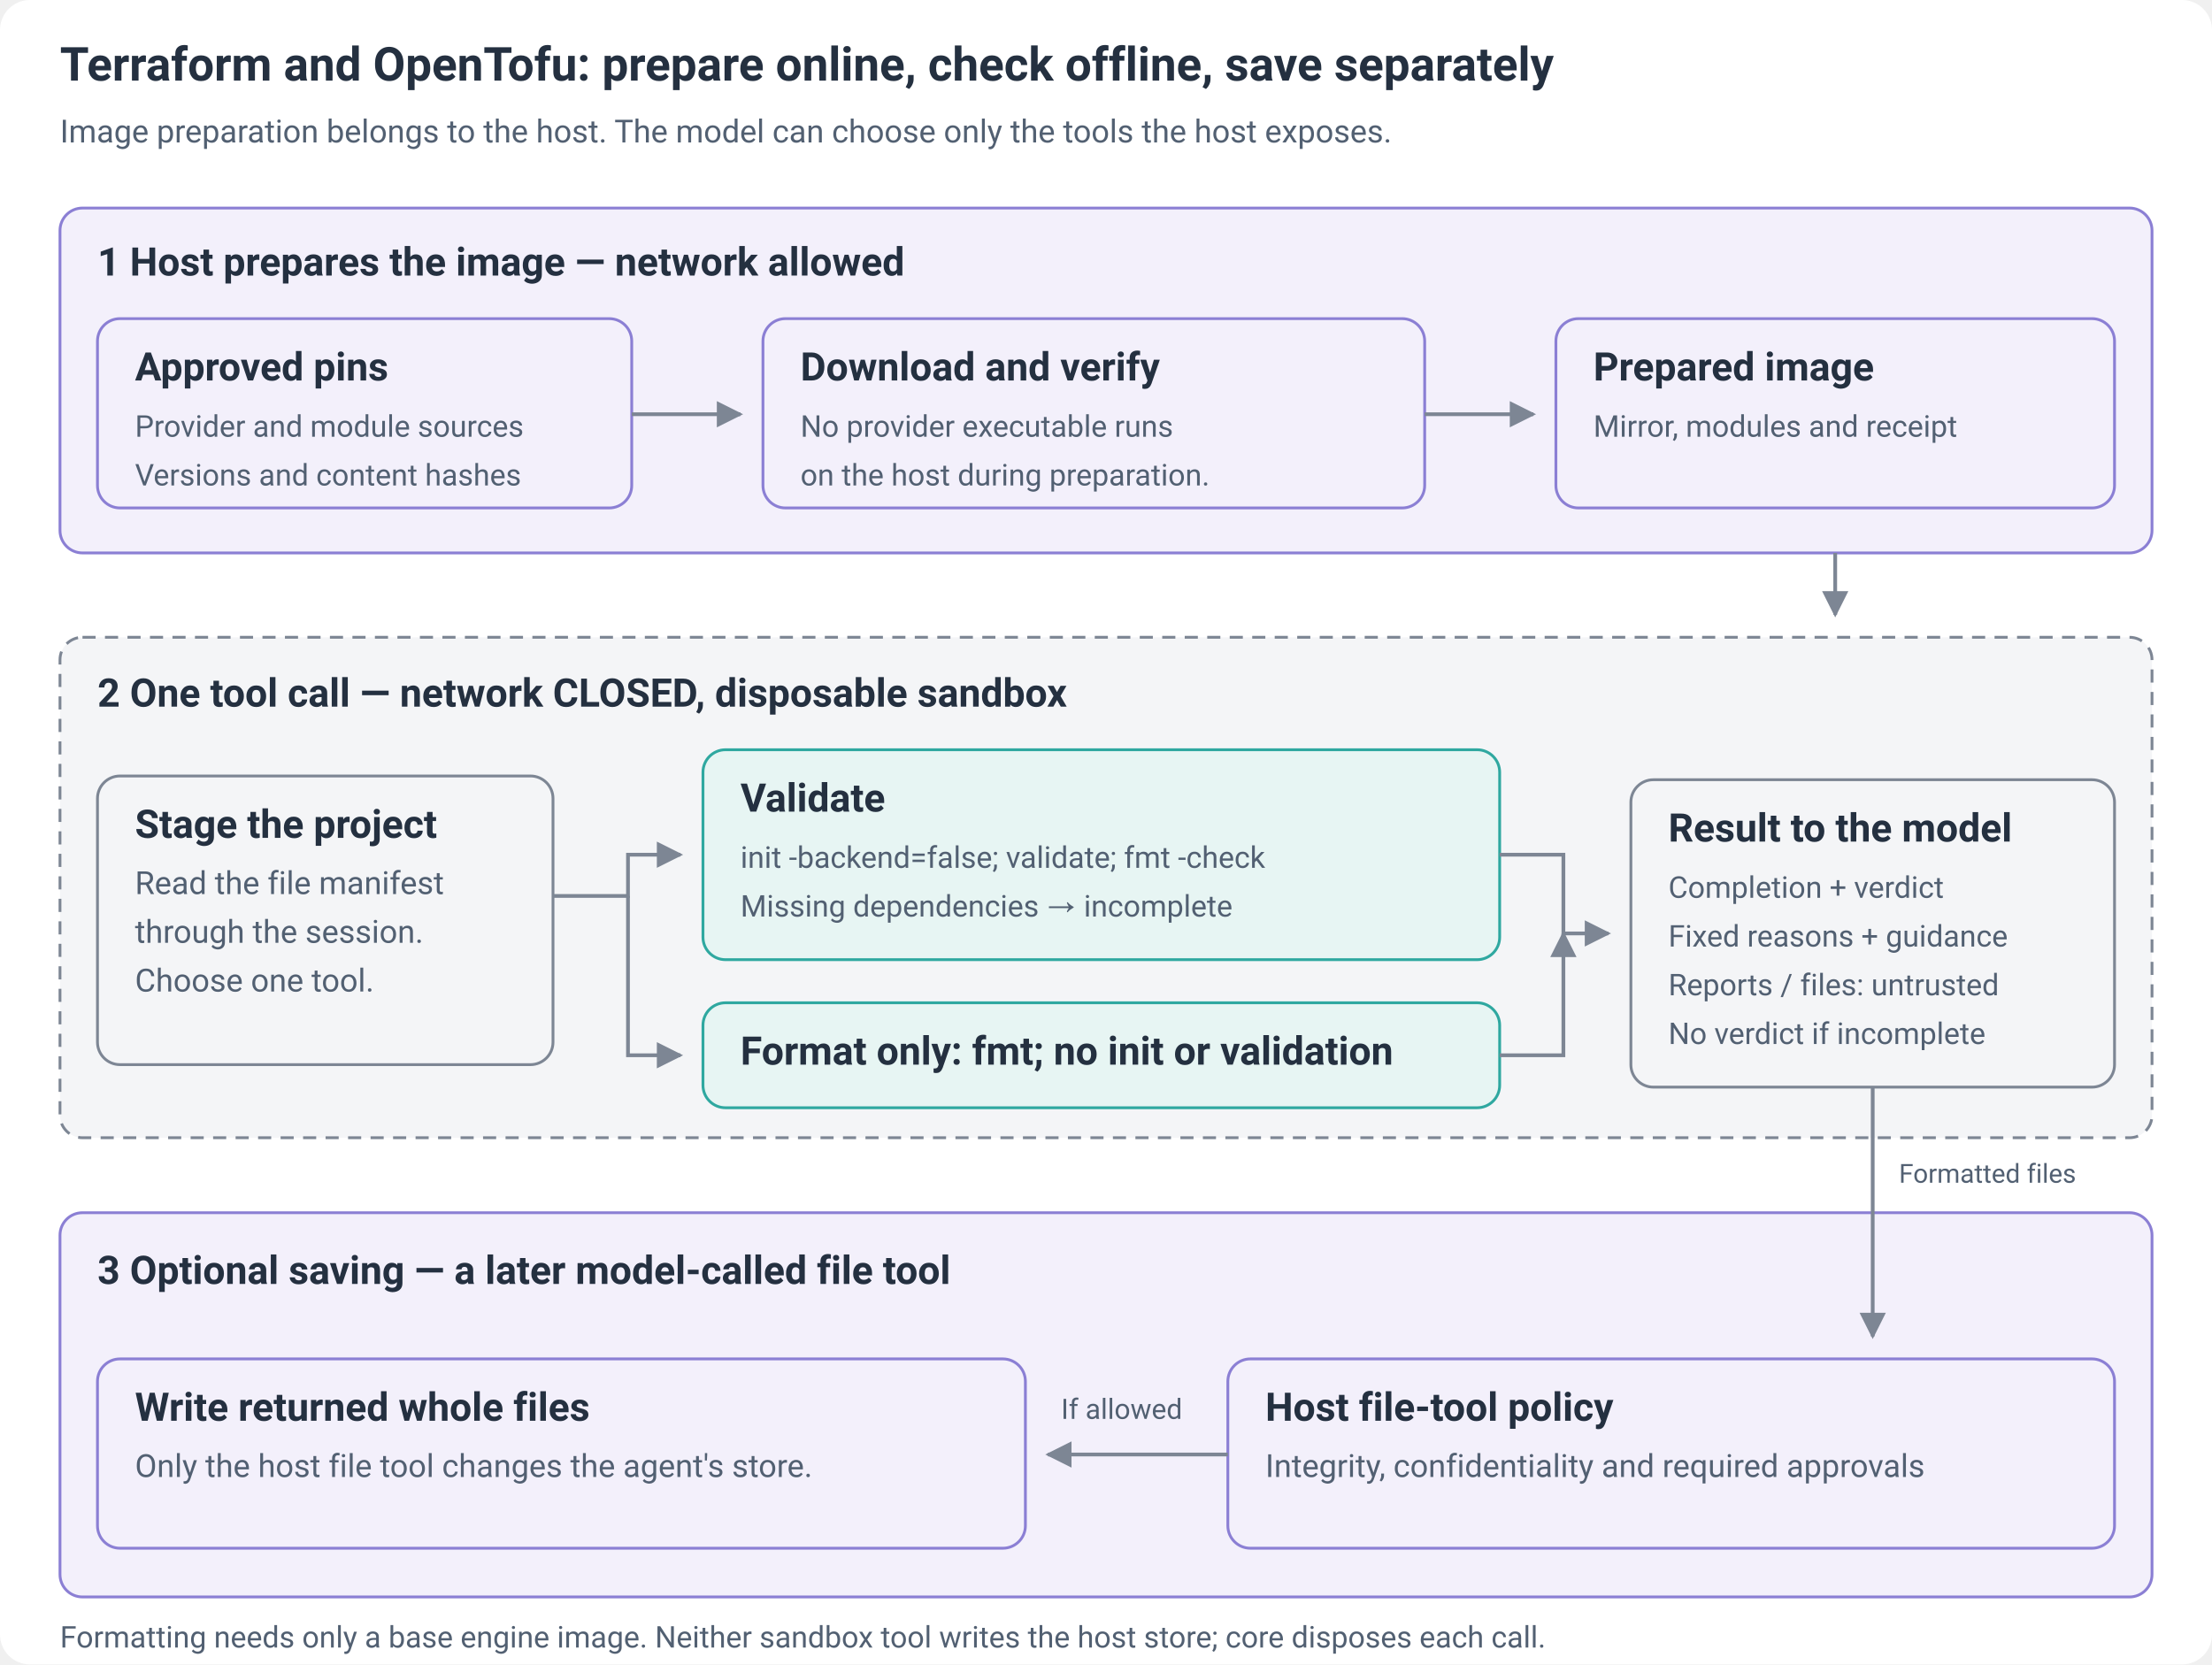
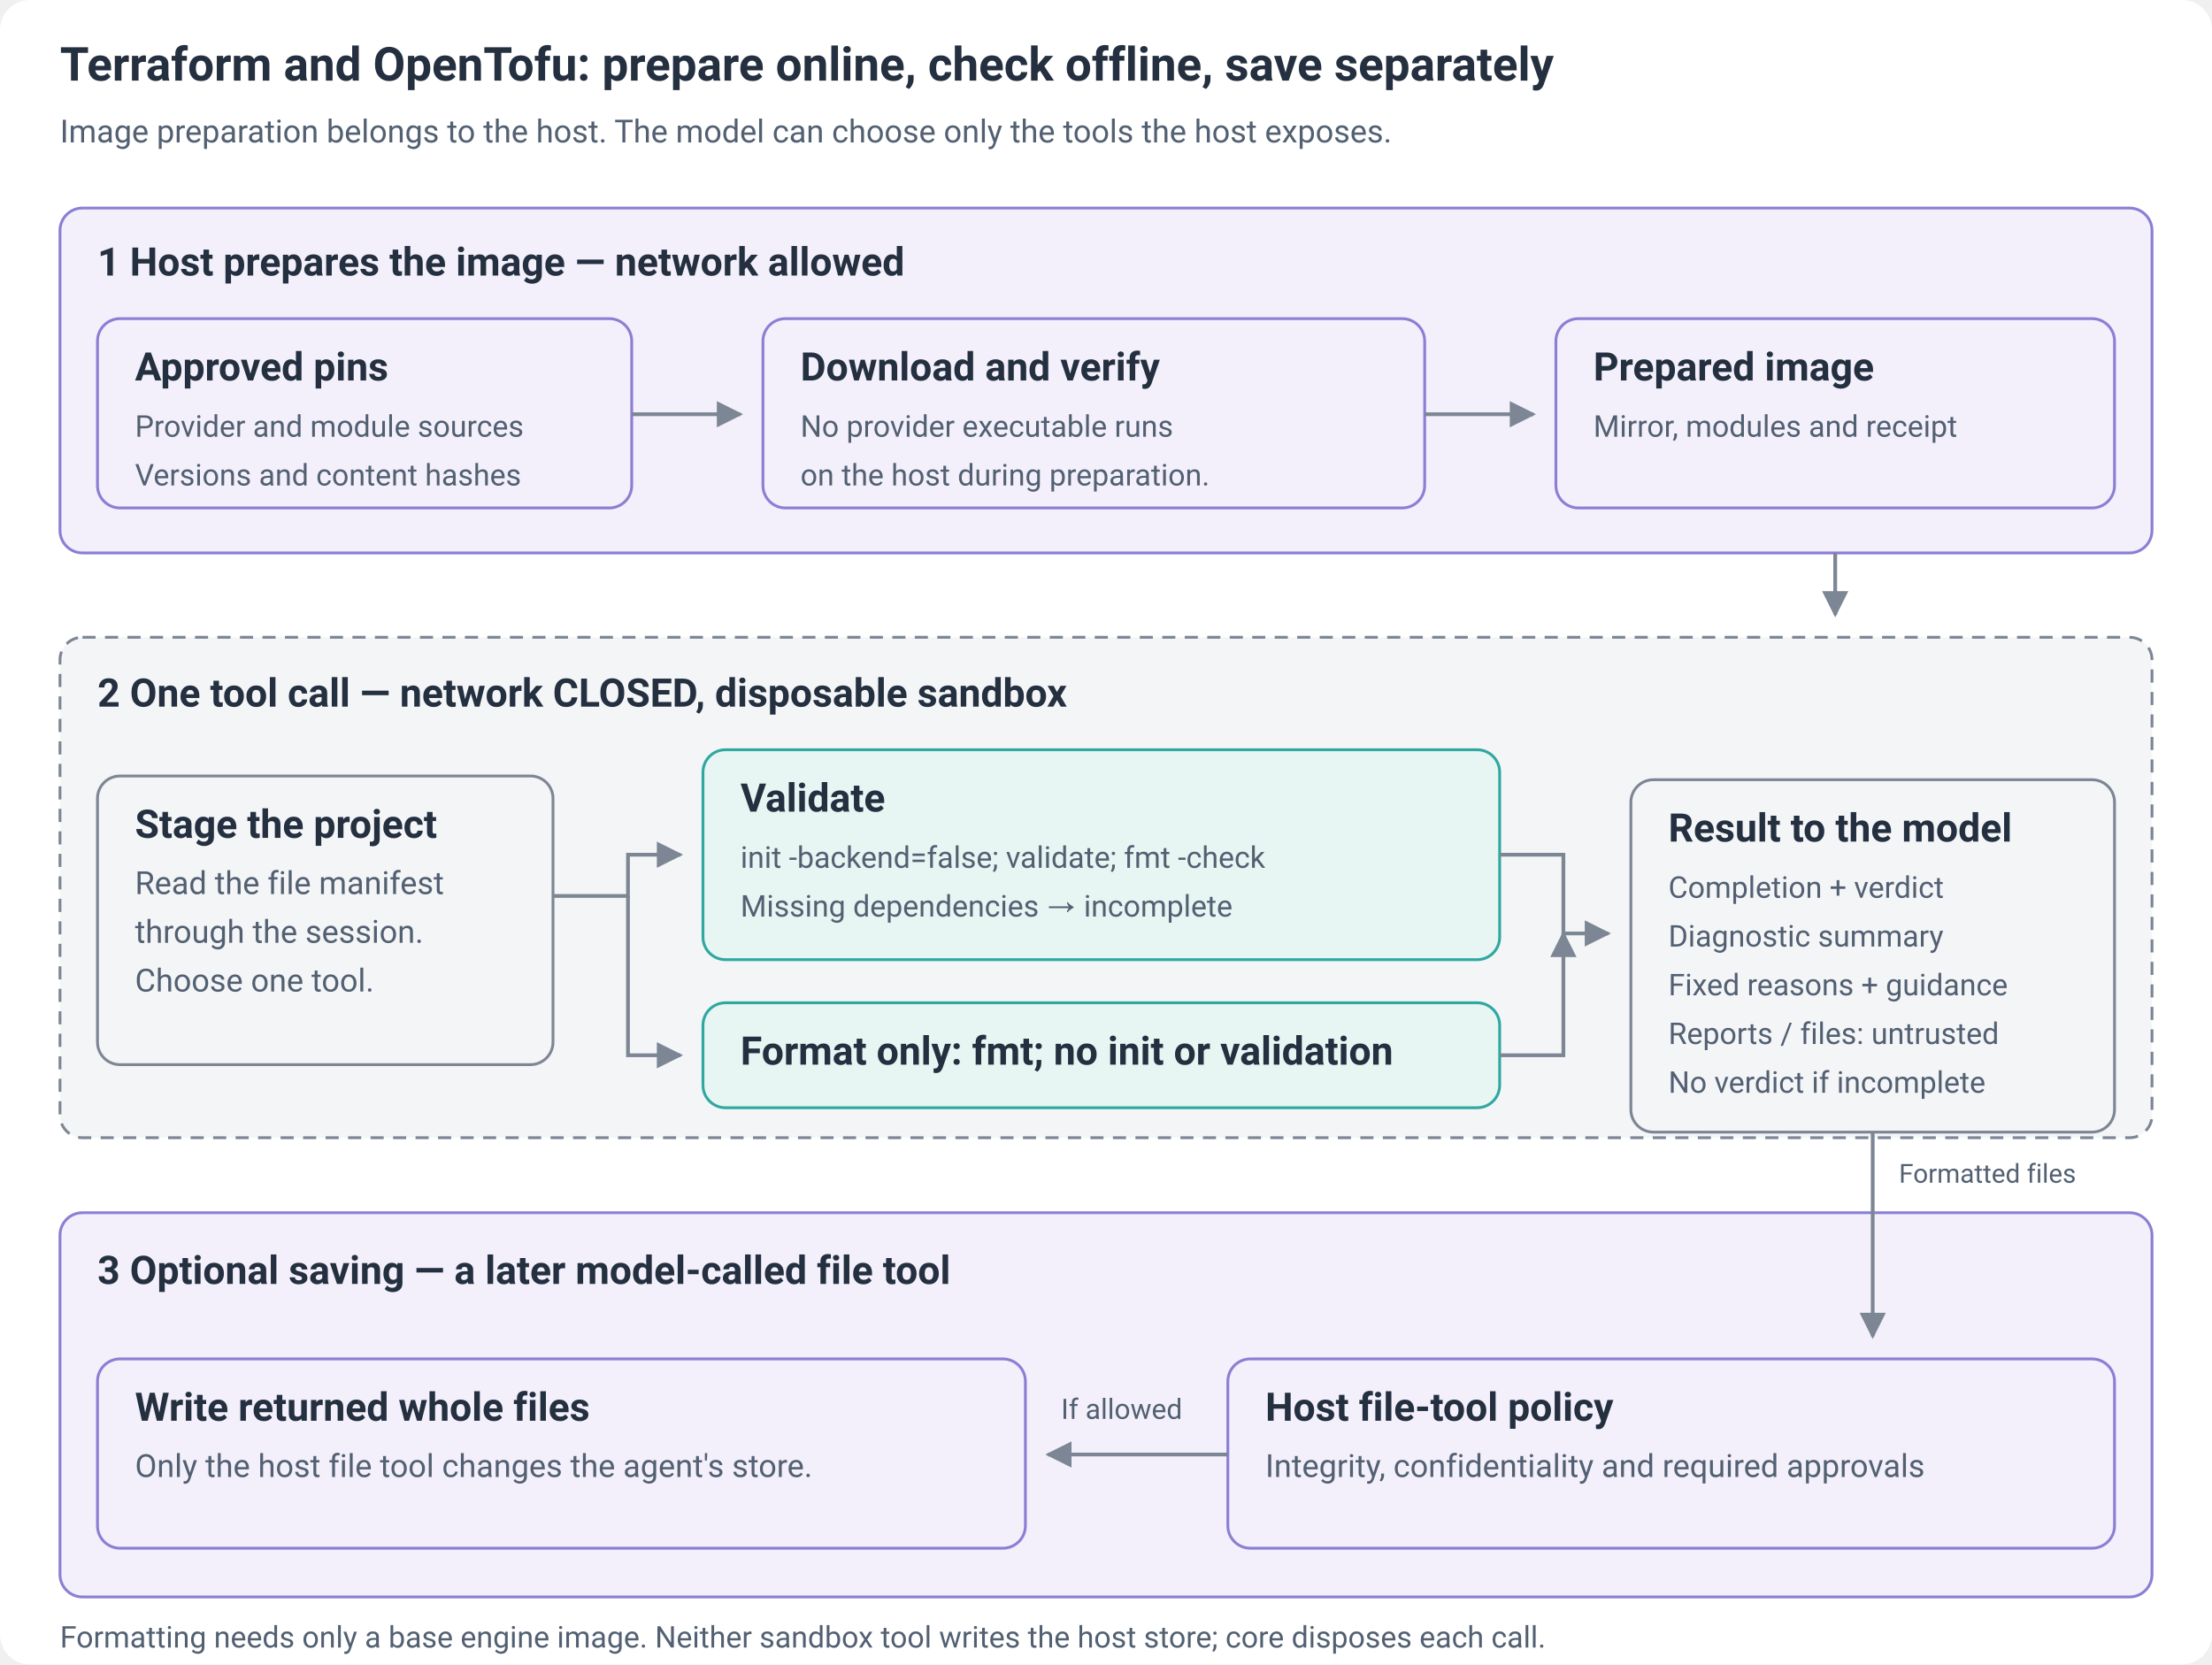
<svg xmlns="http://www.w3.org/2000/svg" viewBox="0 0 1180 888" width="1180" height="888" role="img" aria-labelledby="terraform-offline-flow-title terraform-offline-flow-desc" font-family="ui-sans-serif, system-ui, -apple-system, 'Segoe UI', Roboto, Helvetica, Arial, sans-serif">
  <defs>
    <marker id="terraform-offline-flow-arrow" viewBox="0 0 10 10" refX="9" refY="5" markerWidth="7" markerHeight="7" orient="auto-start-reverse">
      <path d="M 0 0 L 10 5 L 0 10 z" fill="#7d8694" />
    </marker>
  </defs>
  <rect width="1180" height="888" rx="16" fill="#ffffff" />
  <text x="32" y="43" font-size="25" font-weight="600" fill="#243040">Terraform and OpenTofu: prepare online, check offline, save separately</text>
  <text x="32" y="76" font-size="17" fill="#526072">Image preparation belongs to the host. The model can choose only the tools the host exposes.</text>
  <rect x="32" y="111" width="1116" height="184" rx="12" fill="#f3f0fb" stroke="#8b7fd4" stroke-width="1.5" />
  <text x="52" y="147" font-size="21" font-weight="600" fill="#243040">1  Host prepares the image — network allowed</text>
  <rect x="52" y="170" width="285" height="101" rx="12" fill="#f3f0fb" stroke="#8b7fd4" stroke-width="1.5" />
  <text x="72" y="203" font-size="21" font-weight="600" fill="#243040">Approved pins</text>
  <text x="72" y="233" font-size="16" fill="#526072">Provider and module sources</text>
  <text x="72" y="259" font-size="16" fill="#526072">Versions and content hashes</text>
  <rect x="407" y="170" width="353" height="101" rx="12" fill="#f3f0fb" stroke="#8b7fd4" stroke-width="1.5" />
  <text x="427" y="203" font-size="21" font-weight="600" fill="#243040">Download and verify</text>
  <text x="427" y="233" font-size="16" fill="#526072">No provider executable runs</text>
  <text x="427" y="259" font-size="16" fill="#526072">on the host during preparation.</text>
  <rect x="830" y="170" width="298" height="101" rx="12" fill="#f3f0fb" stroke="#8b7fd4" stroke-width="1.5" />
  <text x="850" y="203" font-size="21" font-weight="600" fill="#243040">Prepared image</text>
  <text x="850" y="233" font-size="16" fill="#526072">Mirror, modules and receipt</text>
  <path d="M 337 221 H 395" fill="none" stroke="#7d8694" stroke-width="2" marker-end="url(#terraform-offline-flow-arrow)" />
  <path d="M 760 221 H 818" fill="none" stroke="#7d8694" stroke-width="2" marker-end="url(#terraform-offline-flow-arrow)" />
  <rect x="32" y="340" width="1116" height="267" rx="12" fill="#f4f5f7" stroke="#7d8694" stroke-width="1.5" stroke-dasharray="7 5" />
  <text x="52" y="377" font-size="21" font-weight="600" fill="#243040">2  One tool call — network CLOSED, disposable sandbox</text>
  <path d="M 979 295 V 328" fill="none" stroke="#7d8694" stroke-width="2" marker-end="url(#terraform-offline-flow-arrow)" />
  <rect x="52" y="414" width="243" height="154" rx="12" fill="#f4f5f7" stroke="#7d8694" stroke-width="1.5" />
  <text x="72" y="447" font-size="21" font-weight="600" fill="#243040">Stage the project</text>
  <text x="72" y="477" font-size="17" fill="#526072">Read the file manifest</text>
  <text x="72" y="503" font-size="17" fill="#526072">through the session.</text>
  <text x="72" y="529" font-size="17" fill="#526072">Choose one tool.</text>
  <rect x="375" y="400" width="425" height="112" rx="12" fill="#e7f5f3" stroke="#2fa8a0" stroke-width="1.5" />
  <text x="395" y="433" font-size="21" font-weight="600" fill="#243040">Validate</text>
  <text x="395" y="463" font-size="16" fill="#526072">init -backend=false; validate; fmt -check</text>
  <text x="395" y="489" font-size="16" fill="#526072">Missing dependencies → incomplete</text>
  <rect x="375" y="535" width="425" height="56" rx="12" fill="#e7f5f3" stroke="#2fa8a0" stroke-width="1.5" />
  <text x="395" y="568" font-size="21" font-weight="600" fill="#243040">Format only: fmt; no init or validation</text>
-   <rect x="870" y="416" width="258" height="164" rx="12" fill="#f4f5f7" stroke="#7d8694" stroke-width="1.5" />
+   <rect x="870" y="416" width="258" height="188" rx="12" fill="#f4f5f7" stroke="#7d8694" stroke-width="1.5" />
  <text x="890" y="449" font-size="21" font-weight="600" fill="#243040">Result to the model</text>
  <text x="890" y="479" font-size="16" fill="#526072">Completion + verdict</text>
-   <text x="890" y="505" font-size="16" fill="#526072">Fixed reasons + guidance</text>
-   <text x="890" y="531" font-size="16" fill="#526072">Reports / files: untrusted</text>
-   <text x="890" y="557" font-size="16" fill="#526072">No verdict if incomplete</text>
+   <text x="890" y="505" font-size="16" fill="#526072">Diagnostic summary</text>
+   <text x="890" y="531" font-size="16" fill="#526072">Fixed reasons + guidance</text>
+   <text x="890" y="557" font-size="16" fill="#526072">Reports / files: untrusted</text>
+   <text x="890" y="583" font-size="16" fill="#526072">No verdict if incomplete</text>
  <path d="M 295 478 H 335 V 456 H 363" fill="none" stroke="#7d8694" stroke-width="2" marker-end="url(#terraform-offline-flow-arrow)" />
  <path d="M 335 478 V 563 H 363" fill="none" stroke="#7d8694" stroke-width="2" marker-end="url(#terraform-offline-flow-arrow)" />
  <path d="M 800 456 H 834 V 498 H 858" fill="none" stroke="#7d8694" stroke-width="2" marker-end="url(#terraform-offline-flow-arrow)" />
  <path d="M 800 563 H 834 V 498" fill="none" stroke="#7d8694" stroke-width="2" marker-end="url(#terraform-offline-flow-arrow)" />
  <rect x="32" y="647" width="1116" height="205" rx="12" fill="#f3f0fb" stroke="#8b7fd4" stroke-width="1.5" />
  <text x="52" y="685" font-size="21" font-weight="600" fill="#243040">3  Optional saving — a later model-called file tool</text>
  <rect x="655" y="725" width="473" height="101" rx="12" fill="#f3f0fb" stroke="#8b7fd4" stroke-width="1.5" />
  <text x="675" y="758" font-size="21" font-weight="600" fill="#243040">Host file-tool policy</text>
  <text x="675" y="788" font-size="17" fill="#526072">Integrity, confidentiality and required approvals</text>
  <rect x="52" y="725" width="495" height="101" rx="12" fill="#f3f0fb" stroke="#8b7fd4" stroke-width="1.5" />
  <text x="72" y="758" font-size="21" font-weight="600" fill="#243040">Write returned whole files</text>
  <text x="72" y="788" font-size="17" fill="#526072">Only the host file tool changes the agent's store.</text>
-   <path d="M 999 580 V 713" fill="none" stroke="#7d8694" stroke-width="2" marker-end="url(#terraform-offline-flow-arrow)" />
+   <path d="M 999 604 V 713" fill="none" stroke="#7d8694" stroke-width="2" marker-end="url(#terraform-offline-flow-arrow)" />
  <text x="1013" y="631" font-size="14" fill="#526072">Formatted files</text>
  <path d="M 655 776 H 559" fill="none" stroke="#7d8694" stroke-width="2" marker-end="url(#terraform-offline-flow-arrow)" />
  <text x="566" y="757" font-size="15" fill="#526072">If allowed</text>
  <text x="32" y="879" font-size="16" fill="#526072">Formatting needs only a base engine image. Neither sandbox tool writes the host store; core disposes each call.</text>
</svg>
